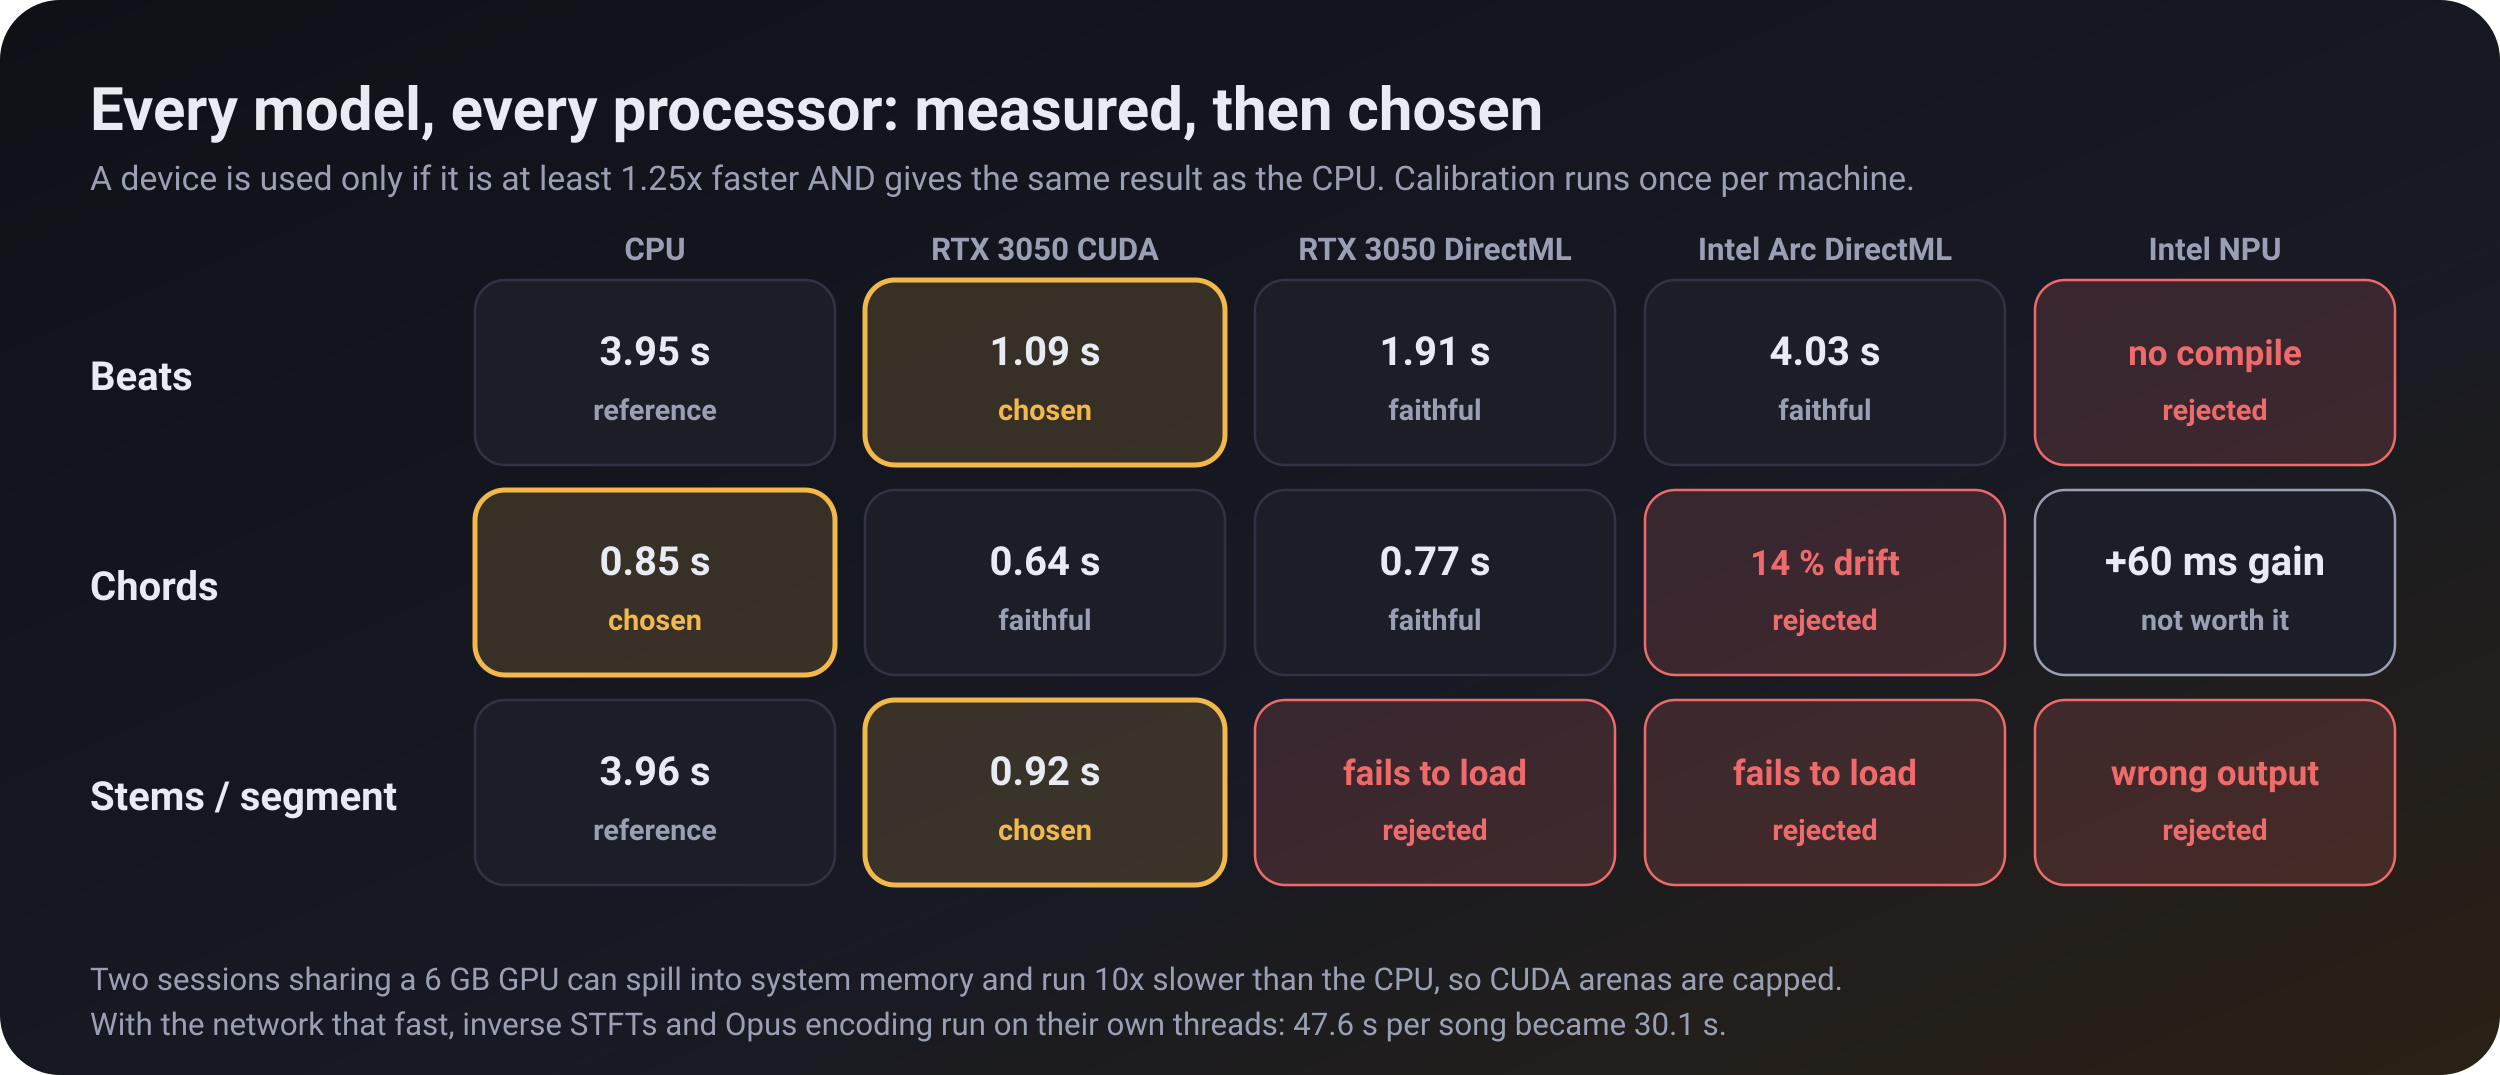
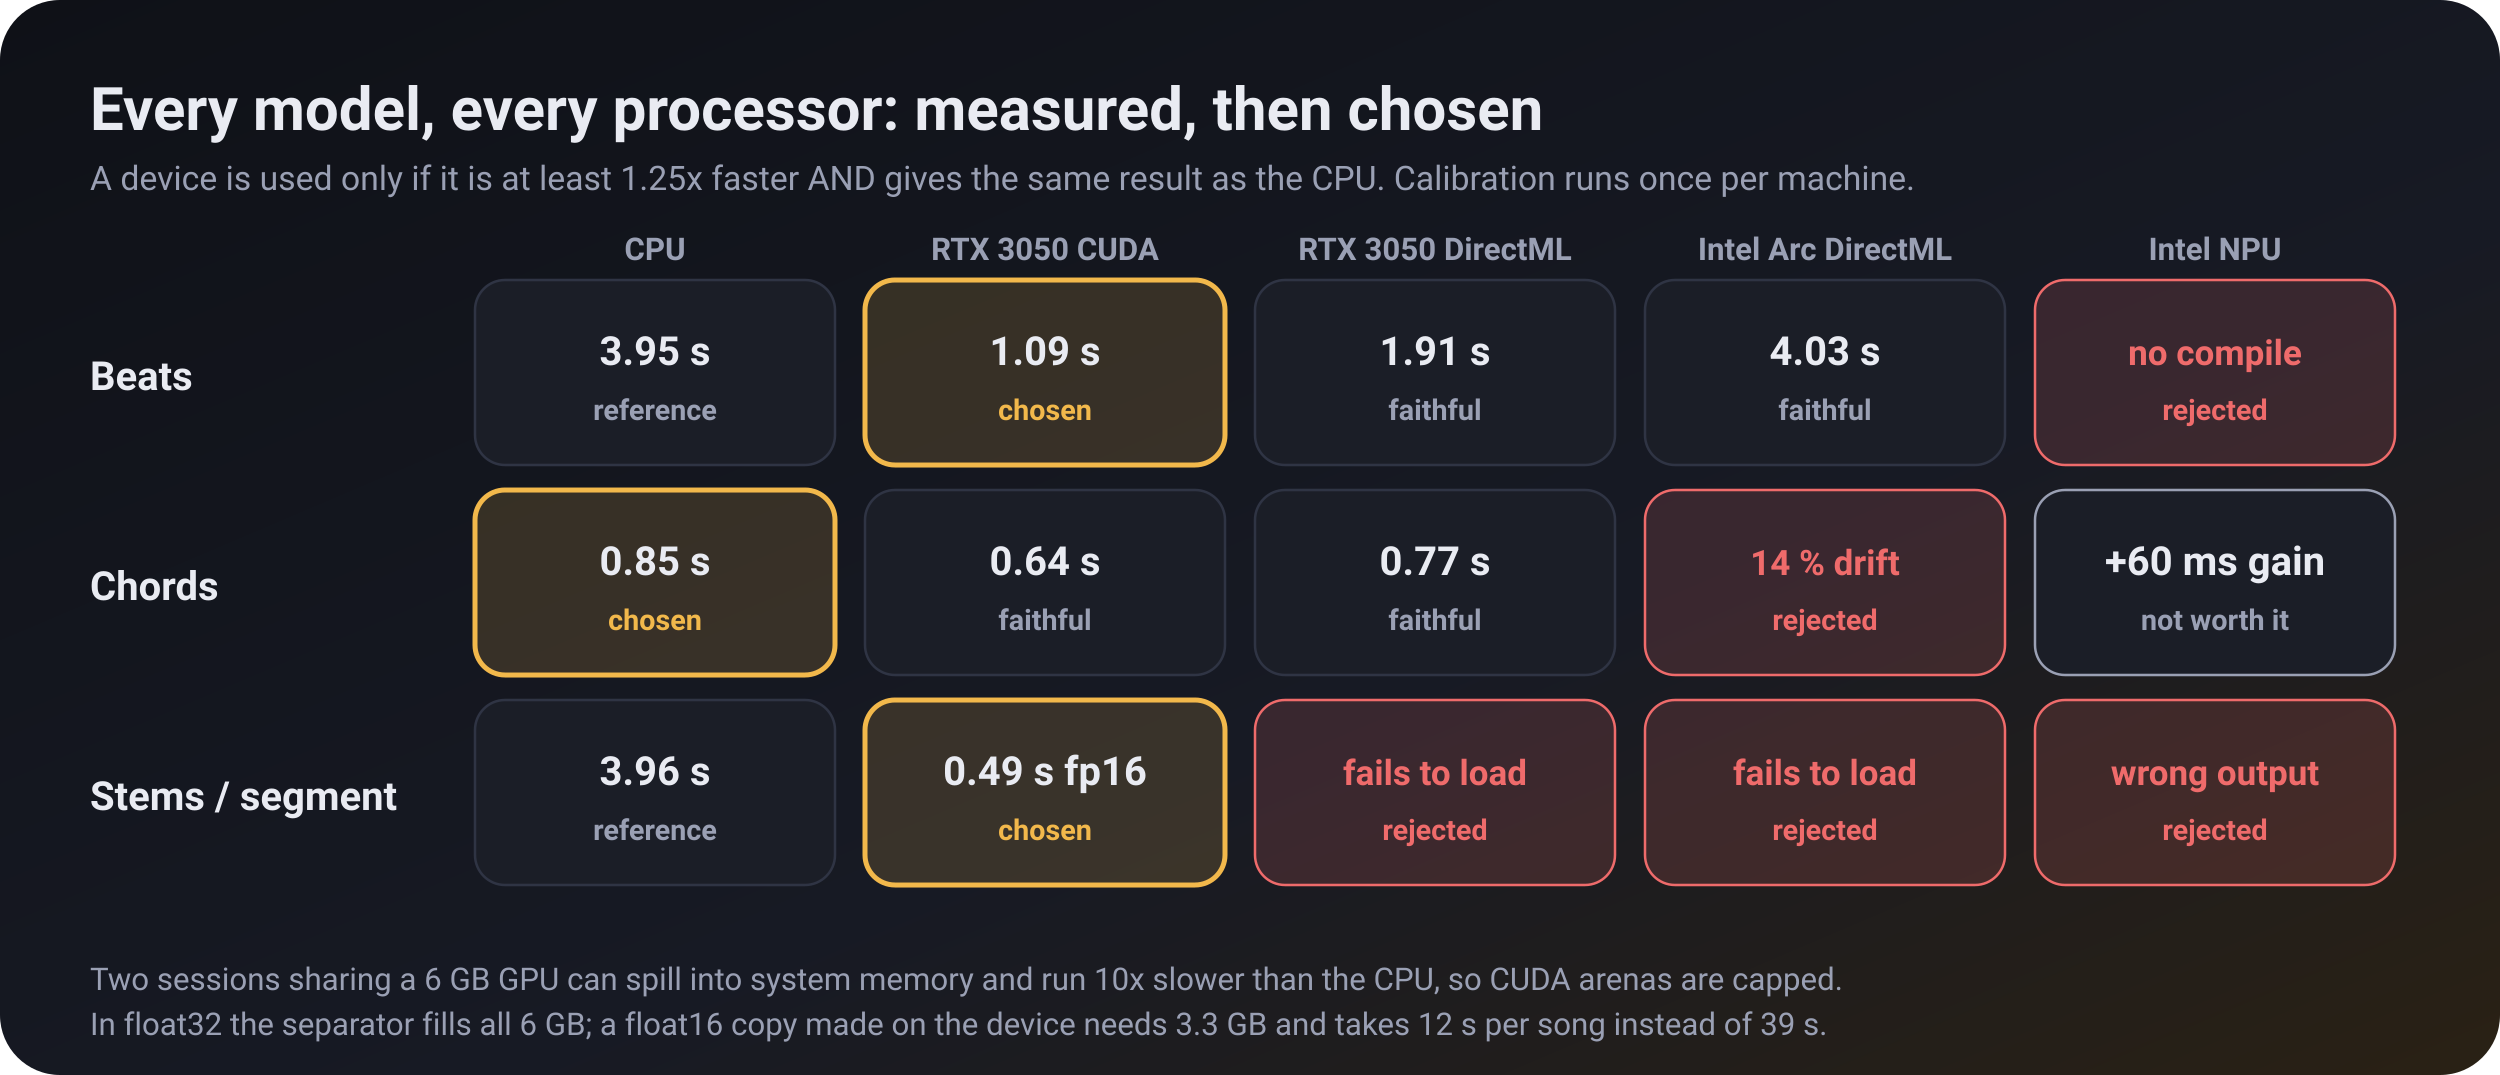
<svg xmlns="http://www.w3.org/2000/svg" viewBox="0 0 1000 430" width="1000" height="430" role="img" aria-label="Device plan: ChordKu benchmarks every model on CPU, NVIDIA GPU, Intel GPU and NPU and only uses a device that is faster and numerically faithful">
  <defs>
    <linearGradient id="bg" x1="0" y1="0" x2="1" y2="1">
      <stop offset="0" stop-color="#0f1117" />
      <stop offset="0.6" stop-color="#171a24" />
      <stop offset="1" stop-color="#2a2114" />
    </linearGradient>
    <linearGradient id="accent" x1="0" y1="0" x2="1" y2="0">
      <stop offset="0" stop-color="#f2b84b" />
      <stop offset="1" stop-color="#ff8f4b" />
    </linearGradient>
    <radialGradient id="glow" cx="0.5" cy="0.5" r="0.5">
      <stop offset="0" stop-color="#f2b84b" stop-opacity="0.22" />
      <stop offset="1" stop-color="#f2b84b" stop-opacity="0" />
    </radialGradient>
    <style>
      .t { font-family: -apple-system, 'Segoe UI', Roboto, Helvetica, Arial, sans-serif; }
      .flow { stroke-dasharray: 8 10; animation: flow 1.4s linear infinite; }
      @keyframes flow { to { stroke-dashoffset: -36; } }
      
      @media (prefers-reduced-motion: reduce) { * { animation: none !important; } }
    </style>
  </defs>
  <rect width="1000" height="430" rx="24" fill="url(#bg)" />
  <text class="t" x="36" y="52" font-size="24" font-weight="750" fill="#e9ebf2" text-anchor="start">Every model, every processor: measured, then chosen</text>
  <text class="t" x="36" y="76" font-size="13.5" font-weight="400" fill="#9aa0b4" text-anchor="start">A device is used only if it is at least 1.25x faster AND gives the same result as the CPU. Calibration runs once per machine.</text>
  <text class="t" x="262.0" y="104" font-size="12.5" font-weight="700" fill="#9aa0b4" text-anchor="middle">CPU</text>
  <text class="t" x="418.0" y="104" font-size="12.5" font-weight="700" fill="#9aa0b4" text-anchor="middle">RTX 3050  CUDA</text>
  <text class="t" x="574.0" y="104" font-size="12.5" font-weight="700" fill="#9aa0b4" text-anchor="middle">RTX 3050  DirectML</text>
  <text class="t" x="730.0" y="104" font-size="12.5" font-weight="700" fill="#9aa0b4" text-anchor="middle">Intel Arc  DirectML</text>
  <text class="t" x="886.0" y="104" font-size="12.5" font-weight="700" fill="#9aa0b4" text-anchor="middle">Intel NPU</text>
  <text class="t" x="36" y="156" font-size="16" font-weight="700" fill="#e9ebf2" text-anchor="start">Beats</text>
  <rect x="190" y="112" width="144" height="74" rx="12" fill="#1b1e27" fill-opacity="1" stroke="#2f3444" stroke-width="1" />
  <text class="t" x="262.0" y="146" font-size="16" font-weight="750" fill="#e9ebf2" text-anchor="middle">3.95 s</text>
  <text class="t" x="262.0" y="168" font-size="11.5" font-weight="650" fill="#9aa0b4" text-anchor="middle">reference</text>
  <rect x="346" y="112" width="144" height="74" rx="12" fill="#f2b84b" fill-opacity="0.16" stroke="#f2b84b" stroke-width="2" />
  <text class="t" x="418.0" y="146" font-size="16" font-weight="750" fill="#e9ebf2" text-anchor="middle">1.09 s</text>
  <text class="t" x="418.0" y="168" font-size="11.5" font-weight="650" fill="#f2b84b" text-anchor="middle">chosen</text>
  <rect x="502" y="112" width="144" height="74" rx="12" fill="#1b1e27" fill-opacity="1" stroke="#2f3444" stroke-width="1" />
  <text class="t" x="574.0" y="146" font-size="16" font-weight="750" fill="#e9ebf2" text-anchor="middle">1.91 s</text>
  <text class="t" x="574.0" y="168" font-size="11.5" font-weight="650" fill="#9aa0b4" text-anchor="middle">faithful</text>
  <rect x="658" y="112" width="144" height="74" rx="12" fill="#1b1e27" fill-opacity="1" stroke="#2f3444" stroke-width="1" />
  <text class="t" x="730.0" y="146" font-size="16" font-weight="750" fill="#e9ebf2" text-anchor="middle">4.03 s</text>
  <text class="t" x="730.0" y="168" font-size="11.5" font-weight="650" fill="#9aa0b4" text-anchor="middle">faithful</text>
  <rect x="814" y="112" width="144" height="74" rx="12" fill="#ef6b6b" fill-opacity="0.16" stroke="#ef6b6b" stroke-width="1" />
  <text class="t" x="886.0" y="146" font-size="14" font-weight="750" fill="#ef6b6b" text-anchor="middle">no compile</text>
  <text class="t" x="886.0" y="168" font-size="11.5" font-weight="650" fill="#ef6b6b" text-anchor="middle">rejected</text>
  <text class="t" x="36" y="240" font-size="16" font-weight="700" fill="#e9ebf2" text-anchor="start">Chords</text>
  <rect x="190" y="196" width="144" height="74" rx="12" fill="#f2b84b" fill-opacity="0.16" stroke="#f2b84b" stroke-width="2" />
  <text class="t" x="262.0" y="230" font-size="16" font-weight="750" fill="#e9ebf2" text-anchor="middle">0.85 s</text>
  <text class="t" x="262.0" y="252" font-size="11.5" font-weight="650" fill="#f2b84b" text-anchor="middle">chosen</text>
  <rect x="346" y="196" width="144" height="74" rx="12" fill="#1b1e27" fill-opacity="1" stroke="#2f3444" stroke-width="1" />
  <text class="t" x="418.0" y="230" font-size="16" font-weight="750" fill="#e9ebf2" text-anchor="middle">0.64 s</text>
  <text class="t" x="418.0" y="252" font-size="11.5" font-weight="650" fill="#9aa0b4" text-anchor="middle">faithful</text>
  <rect x="502" y="196" width="144" height="74" rx="12" fill="#1b1e27" fill-opacity="1" stroke="#2f3444" stroke-width="1" />
  <text class="t" x="574.0" y="230" font-size="16" font-weight="750" fill="#e9ebf2" text-anchor="middle">0.77 s</text>
  <text class="t" x="574.0" y="252" font-size="11.5" font-weight="650" fill="#9aa0b4" text-anchor="middle">faithful</text>
  <rect x="658" y="196" width="144" height="74" rx="12" fill="#ef6b6b" fill-opacity="0.16" stroke="#ef6b6b" stroke-width="1" />
  <text class="t" x="730.0" y="230" font-size="14" font-weight="750" fill="#ef6b6b" text-anchor="middle">14 % drift</text>
  <text class="t" x="730.0" y="252" font-size="11.5" font-weight="650" fill="#ef6b6b" text-anchor="middle">rejected</text>
  <rect x="814" y="196" width="144" height="74" rx="12" fill="#1b1e27" fill-opacity="1" stroke="#9aa0b4" stroke-width="1" />
  <text class="t" x="886.0" y="230" font-size="16" font-weight="750" fill="#e9ebf2" text-anchor="middle">+60 ms gain</text>
  <text class="t" x="886.0" y="252" font-size="11.5" font-weight="650" fill="#9aa0b4" text-anchor="middle">not worth it</text>
  <text class="t" x="36" y="324" font-size="16" font-weight="700" fill="#e9ebf2" text-anchor="start">Stems / segment</text>
  <rect x="190" y="280" width="144" height="74" rx="12" fill="#1b1e27" fill-opacity="1" stroke="#2f3444" stroke-width="1" />
  <text class="t" x="262.0" y="314" font-size="16" font-weight="750" fill="#e9ebf2" text-anchor="middle">3.96 s</text>
  <text class="t" x="262.0" y="336" font-size="11.5" font-weight="650" fill="#9aa0b4" text-anchor="middle">reference</text>
  <rect x="346" y="280" width="144" height="74" rx="12" fill="#f2b84b" fill-opacity="0.16" stroke="#f2b84b" stroke-width="2" />
-   <text class="t" x="418.0" y="314" font-size="16" font-weight="750" fill="#e9ebf2" text-anchor="middle">0.92 s</text>
+   <text class="t" x="418.0" y="314" font-size="16" font-weight="750" fill="#e9ebf2" text-anchor="middle">0.49 s fp16</text>
  <text class="t" x="418.0" y="336" font-size="11.5" font-weight="650" fill="#f2b84b" text-anchor="middle">chosen</text>
  <rect x="502" y="280" width="144" height="74" rx="12" fill="#ef6b6b" fill-opacity="0.16" stroke="#ef6b6b" stroke-width="1" />
  <text class="t" x="574.0" y="314" font-size="14" font-weight="750" fill="#ef6b6b" text-anchor="middle">fails to load</text>
  <text class="t" x="574.0" y="336" font-size="11.5" font-weight="650" fill="#ef6b6b" text-anchor="middle">rejected</text>
  <rect x="658" y="280" width="144" height="74" rx="12" fill="#ef6b6b" fill-opacity="0.16" stroke="#ef6b6b" stroke-width="1" />
  <text class="t" x="730.0" y="314" font-size="14" font-weight="750" fill="#ef6b6b" text-anchor="middle">fails to load</text>
  <text class="t" x="730.0" y="336" font-size="11.5" font-weight="650" fill="#ef6b6b" text-anchor="middle">rejected</text>
  <rect x="814" y="280" width="144" height="74" rx="12" fill="#ef6b6b" fill-opacity="0.16" stroke="#ef6b6b" stroke-width="1" />
  <text class="t" x="886.0" y="314" font-size="14" font-weight="750" fill="#ef6b6b" text-anchor="middle">wrong output</text>
  <text class="t" x="886.0" y="336" font-size="11.5" font-weight="650" fill="#ef6b6b" text-anchor="middle">rejected</text>
  <text class="t" x="36" y="396" font-size="12.5" font-weight="400" fill="#9aa0b4" text-anchor="start">Two sessions sharing a 6 GB GPU can spill into system memory and run 10x slower than the CPU, so CUDA arenas are capped.</text>
-   <text class="t" x="36" y="414" font-size="12.5" font-weight="400" fill="#9aa0b4" text-anchor="start">With the network that fast, inverse STFTs and Opus encoding run on their own threads: 47.6 s per song became 30.1 s.</text>
+   <text class="t" x="36" y="414" font-size="12.5" font-weight="400" fill="#9aa0b4" text-anchor="start">In float32 the separator fills all 6 GB; a float16 copy made on the device needs 3.3 GB and takes 12 s per song instead of 39 s.</text>
</svg>
